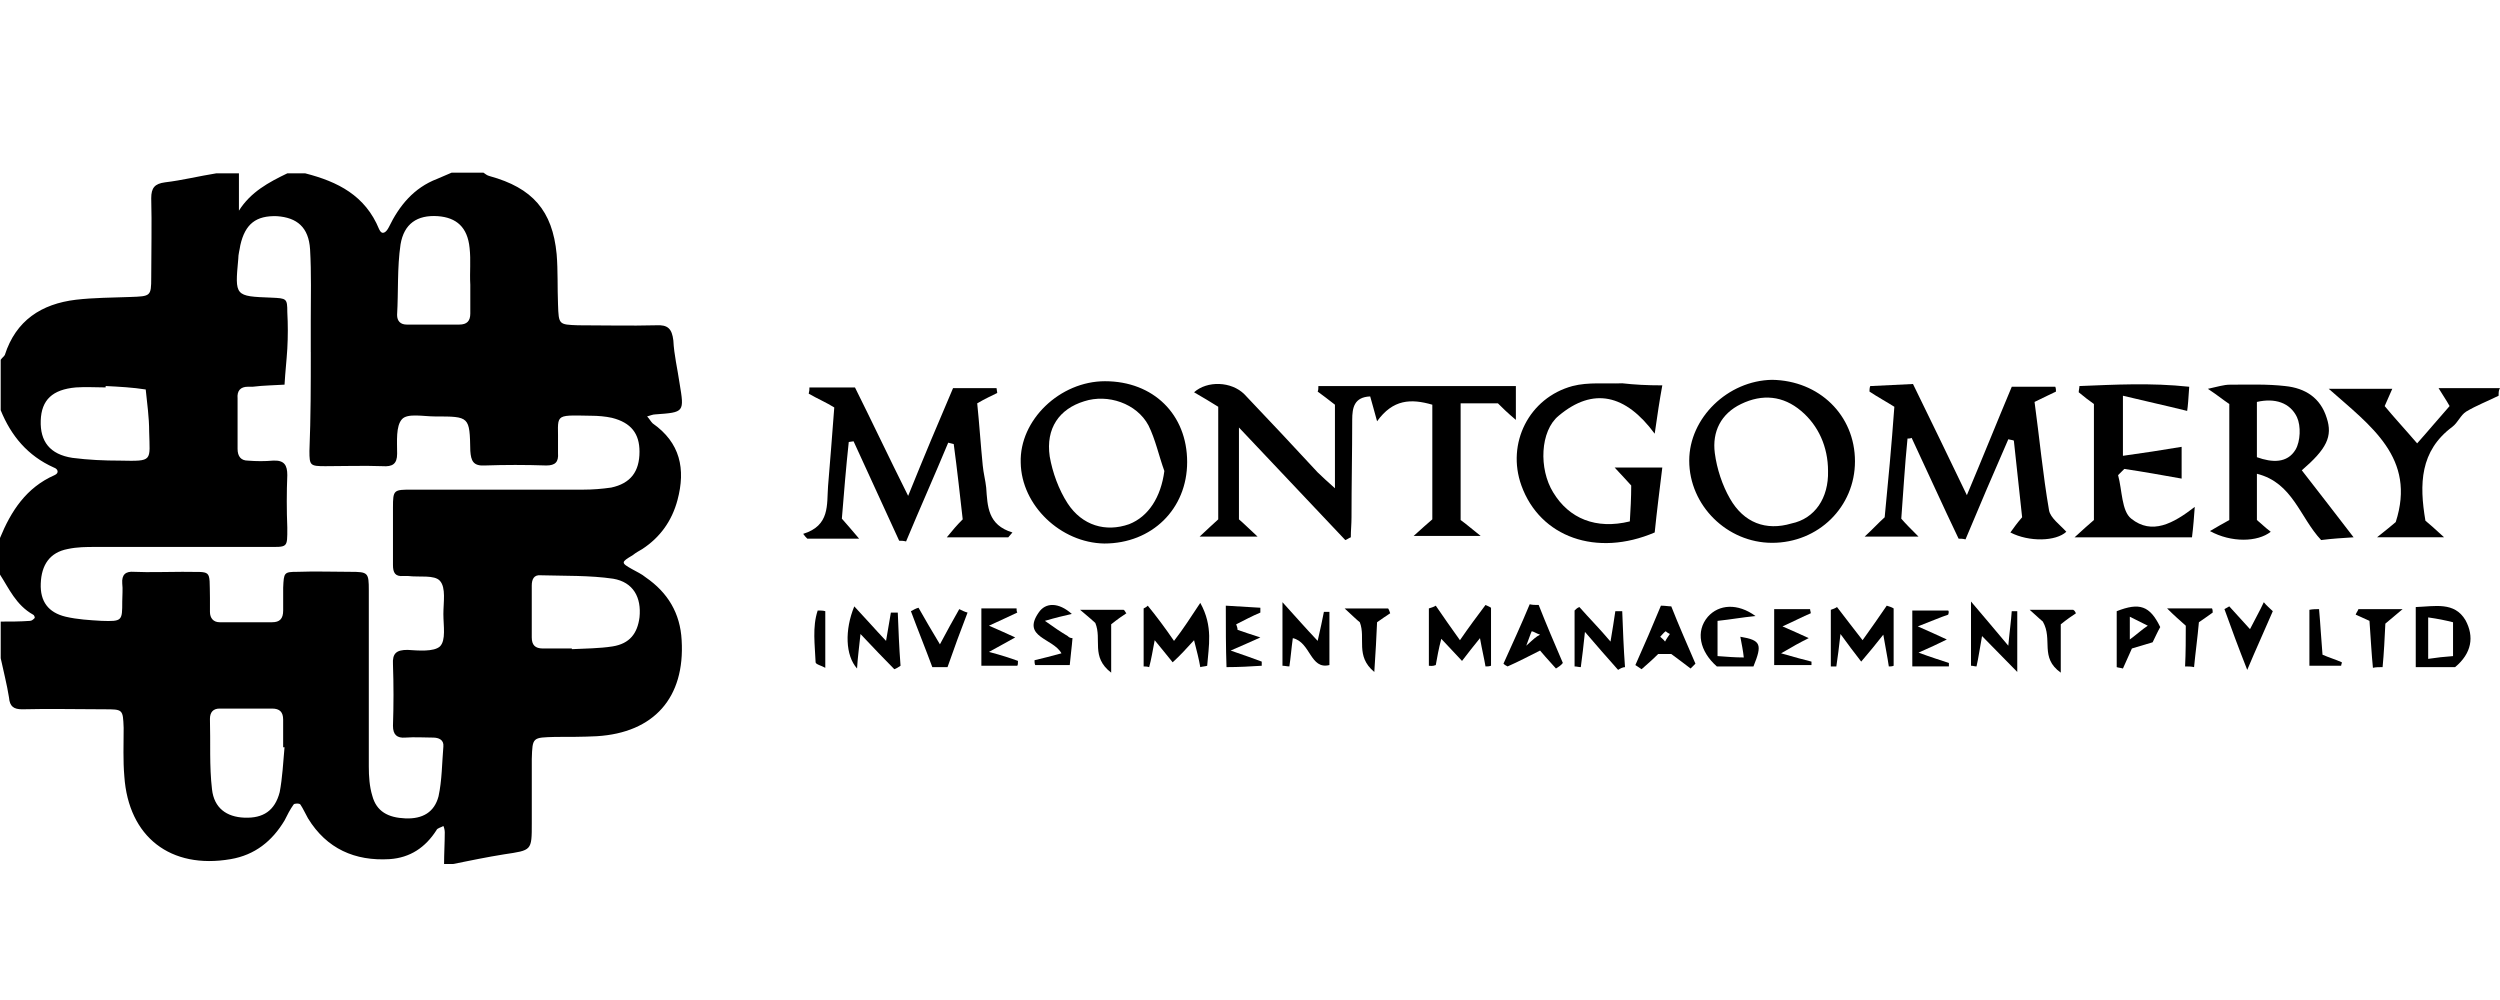
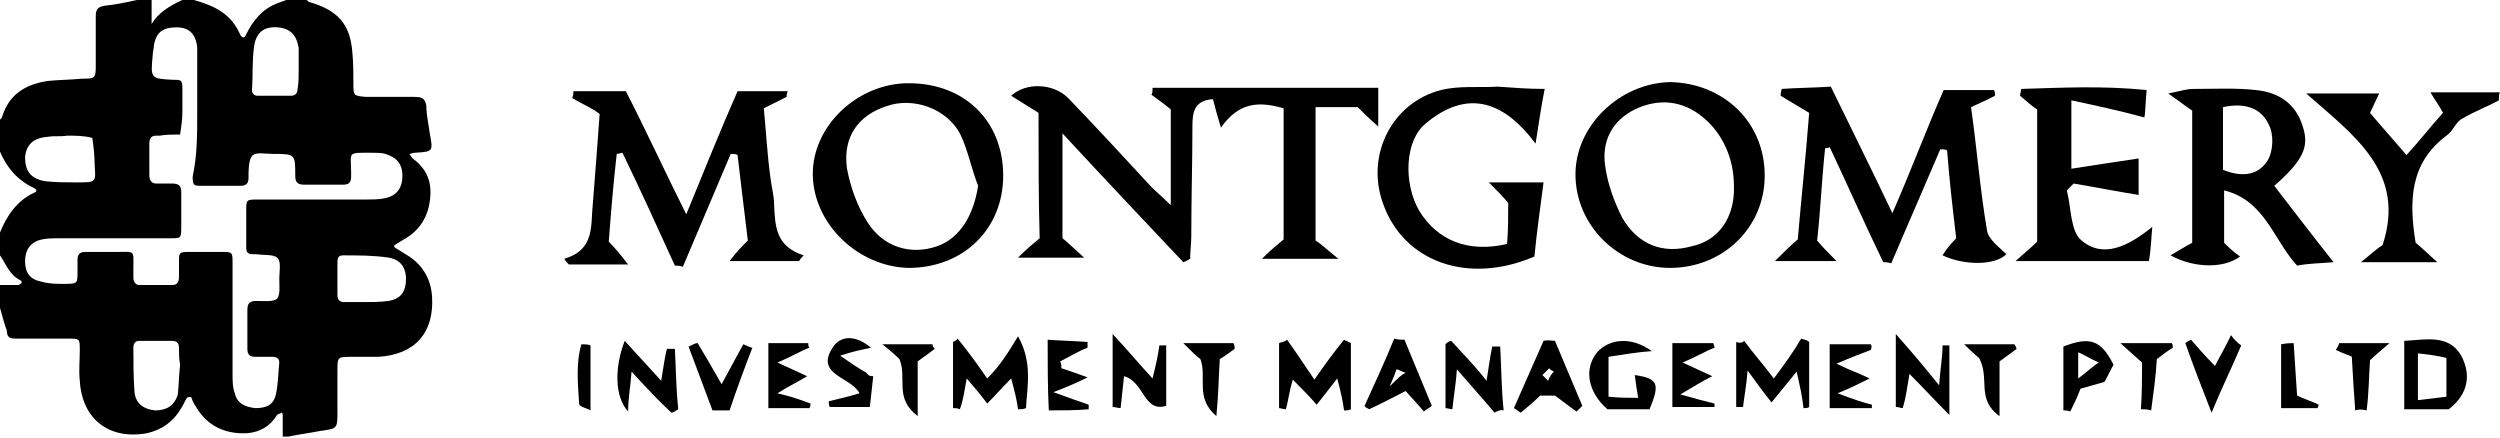
- <svg xmlns="http://www.w3.org/2000/svg" viewBox="0 0 250 100" enable-background="new 0 0 250 100">
-   <g>
-     <path d="M249.862 39.572c-1.105.552-2.21.967-3.246 1.588-.552.345-.83 1.105-1.38 1.52-3.247 2.416-3.316 5.73-2.694 9.39.414.346.898.76 1.865 1.658h-6.7c.968-.76 1.45-1.174 1.866-1.52 2.072-6.422-2.486-9.598-6.7-13.328h6.355c-.276.622-.483 1.105-.76 1.727.967 1.174 2.003 2.28 3.246 3.73 1.174-1.313 2.14-2.487 3.246-3.73-.345-.622-.69-1.105-1.105-1.796H250c-.138.21-.138.417-.138.762z" />
-     <path d="M121.823 40.677c-.76-.483-1.588-.967-2.417-1.45 1.312-1.174 3.73-1.105 5.04.207 2.487 2.624 4.904 5.18 7.32 7.804.484.483.968.898 1.728 1.588V40.47c-.69-.552-1.174-.898-1.727-1.312.07-.138.07-.345.07-.552h19.75v3.384c-.898-.76-1.312-1.174-1.796-1.657h-3.728v11.67c.483.346.967.76 2.003 1.59h-6.7c.83-.76 1.313-1.175 1.866-1.658V40.47c-2.14-.62-3.935-.55-5.524 1.658-.276-1.036-.483-1.727-.69-2.486-1.59.07-1.797 1.105-1.797 2.348 0 3.246-.07 6.423-.07 9.738 0 .69-.07 1.312-.07 2.003-.206.07-.344.208-.55.277-3.454-3.66-6.907-7.32-10.636-11.257v9.185c.414.345.898.83 1.865 1.727h-5.802c.83-.76 1.312-1.243 1.865-1.727V40.677z" />
-     <path d="M80.94 38.744h4.557c1.657 3.315 3.315 6.837 5.318 10.843 1.588-3.936 3.04-7.39 4.49-10.773h4.35c0 .138.07.345.07.483-.553.276-1.175.552-2.004 1.036.208 2.003.346 4.144.553 6.215.07.76.276 1.52.345 2.21.138 1.865.138 3.73 2.624 4.49-.138.137-.276.344-.414.482h-6.146c.622-.76.967-1.174 1.588-1.796-.276-2.417-.552-4.972-.898-7.528-.207-.07-.345-.07-.552-.138-1.38 3.315-2.83 6.56-4.213 9.876-.276-.07-.483-.07-.69-.07l-4.56-9.944c-.137 0-.344.07-.482.07-.276 2.554-.483 5.11-.69 7.665.55.622.966 1.105 1.726 2.003h-5.18c-.137-.138-.275-.276-.413-.483 2.693-.83 2.348-2.9 2.486-4.765.207-2.486.414-5.11.622-7.873-.76-.483-1.727-.898-2.555-1.38.07-.278.07-.416.07-.623z" />
-     <path d="M190.124 51.865c.483.552.898.967 1.727 1.796h-5.386c.83-.76 1.312-1.31 2.003-1.933.345-3.522.69-7.182.967-11.05-.76-.483-1.657-.967-2.486-1.52 0-.137 0-.344.07-.55 1.38-.07 2.83-.14 4.28-.208 1.797 3.66 3.454 7.112 5.388 11.118 1.657-3.936 3.04-7.39 4.49-10.843h4.35c.07.138.07.345.07.483-.553.276-1.175.552-2.142 1.036.483 3.522.83 7.25 1.45 10.843.138.76 1.105 1.45 1.727 2.14-1.035.968-3.728 1.037-5.593.07.345-.483.69-.967 1.174-1.52-.275-2.485-.55-5.11-.828-7.665-.138-.07-.345-.07-.552-.138-1.45 3.315-2.9 6.7-4.282 10.014-.276-.07-.483-.07-.69-.07-1.59-3.314-3.11-6.698-4.697-10.082-.137.07-.275.07-.413.07-.277 2.76-.416 5.316-.623 8.01z" />
-     <path d="M230.18 47.03c1.727 2.21 3.315 4.283 5.18 6.7-1.105.07-2.21.138-3.246.276-2.14-2.28-2.83-5.732-6.423-6.63v4.627c.346.276.83.76 1.382 1.174-1.312 1.036-3.936 1.105-6.077-.07.69-.413 1.312-.76 1.934-1.104V40.4c-.623-.413-1.106-.828-2.142-1.518.967-.207 1.588-.414 2.21-.414 1.865 0 3.73-.07 5.525.138 2.003.207 3.522 1.174 4.144 3.177.62 1.864 0 3.107-2.487 5.248zm-4.49-1.31c1.52.55 3.04.62 3.868-.76.483-.83.552-2.35.138-3.247-.69-1.45-2.21-1.934-4.006-1.52v5.526z" />
-     <path d="M118.715 46.202c0 4.696-3.522 8.15-8.287 8.15-4.35-.07-8.287-3.8-8.356-8.08-.138-4.283 3.936-8.15 8.425-8.15 4.835 0 8.218 3.315 8.218 8.08zm-2.28.898c-.55-1.52-.897-3.177-1.587-4.558-1.174-2.21-4.075-3.177-6.423-2.417-2.486.76-3.867 2.693-3.453 5.525.276 1.588.898 3.315 1.796 4.696 1.45 2.21 3.798 2.9 6.146 2.072 1.934-.76 3.177-2.694 3.522-5.318z" />
-     <path d="M185.497 46.133c0 4.558-3.66 8.15-8.287 8.15-4.49 0-8.287-3.73-8.287-8.22 0-4.28 3.867-8.01 8.287-8.08 4.696.07 8.287 3.523 8.287 8.15zm-2.693.967c0-2.417-.967-4.558-2.693-6.008-1.795-1.52-3.866-1.727-6.007-.69-2.003.966-2.9 2.76-2.624 4.902.206 1.588.76 3.246 1.518 4.558 1.38 2.417 3.59 3.246 6.146 2.486 2.348-.483 3.73-2.555 3.66-5.248z" />
-     <path d="M166.23 38.536c-.277 1.52-.484 2.9-.76 4.834-2.902-3.936-6.147-4.696-9.6-1.796-1.865 1.52-2.003 5.318-.552 7.666 1.588 2.624 4.282 3.73 7.666 2.9.07-1.173.138-2.347.138-3.59-.483-.552-.898-.967-1.657-1.796h4.765c-.276 2.28-.552 4.42-.76 6.492-5.8 2.486-11.464.483-13.33-4.696-1.518-4.213.76-8.77 5.11-9.945 1.59-.414 3.316-.207 4.973-.276 1.244.137 2.418.206 4.006.206z" />
-     <path d="M219.475 50.69c-.07.968-.138 1.935-.276 3.04h-11.74c.897-.83 1.38-1.243 1.933-1.727V40.4c-.483-.344-1.036-.76-1.52-1.173 0-.207.07-.414.07-.622 3.522-.138 7.113-.345 10.98.07-.068 1.104-.137 2.002-.206 2.416-2.21-.55-4.144-.966-6.423-1.518v6.008c2.003-.276 3.798-.552 5.87-.898v3.177c-1.934-.346-3.867-.692-5.732-.968l-.622.622c.414 1.52.345 3.59 1.312 4.35 2.07 1.66 4.212.485 6.353-1.173z" />
-     <path d="M142.887 66.575v-5.732c.207-.07.483-.138.69-.276.76 1.105 1.52 2.21 2.418 3.453.898-1.312 1.727-2.417 2.555-3.522.138.07.345.138.552.276v5.8c-.207.07-.345.07-.552.07-.138-.83-.345-1.657-.552-2.83-.622.76-1.105 1.38-1.796 2.278-.69-.76-1.312-1.38-2.072-2.21-.276 1.036-.414 1.865-.552 2.624-.346.138-.553.07-.69.07z" />
-     <path d="M120.028 60.29c1.312 2.35.83 4.352.69 6.286-.206.07-.482.07-.69.138-.138-.83-.345-1.588-.622-2.693-.76.83-1.38 1.52-2.14 2.21-.623-.76-1.106-1.38-1.797-2.21-.208 1.106-.346 1.935-.553 2.694-.207-.07-.414-.07-.552-.07v-5.8c.138-.07.276-.138.414-.276.897 1.105 1.726 2.21 2.623 3.522.967-1.244 1.658-2.35 2.625-3.8z" />
-     <path d="M245.51 66.713h-3.935v-6.008c1.934-.07 3.867-.552 4.972 1.312.898 1.658.622 3.315-1.036 4.696zm-2.692-4.972v4.145c.898-.138 1.588-.207 2.486-.276v-3.385c-.83-.208-1.52-.346-2.486-.484z" />
-     <path d="M183.702 60.705c.83 1.105 1.657 2.14 2.555 3.315.898-1.243 1.657-2.348 2.417-3.453.207.07.483.138.69.276v5.732c-.137.07-.344.07-.482.07-.138-.968-.345-1.935-.552-3.178-.76.967-1.38 1.727-2.21 2.693-.76-.967-1.312-1.727-2.072-2.762-.138 1.312-.276 2.28-.414 3.246h-.552V60.98c.205-.068.412-.137.62-.275z" />
-     <path d="M86.05 63.398c-.138 1.38-.276 2.28-.345 3.453-1.174-1.31-1.243-3.866-.276-6.214 1.104 1.174 2.002 2.21 3.176 3.453.207-1.175.345-2.004.483-2.832h.69c.07 1.796.138 3.522.276 5.318-.207.138-.414.276-.622.345-1.036-1.036-2.072-2.14-3.384-3.522z" />
-     <path d="M129.282 63.813c-.138.967-.207 1.934-.345 2.83-.207 0-.483-.068-.69-.068V60.22c1.38 1.52 2.278 2.556 3.52 3.868.277-1.243.484-2.14.623-2.9h.552v5.317c-1.934.484-1.865-2.278-3.66-2.692z" />
-     <path d="M174.033 63.675c2.072.345 2.21.76 1.312 2.97h-3.66c-1.727-1.52-2.14-3.522-.898-4.972 1.105-1.243 2.97-1.38 4.765-.07-1.38.14-2.486.346-3.798.484v3.522c.967.068 1.727.137 2.624.137-.07-.69-.207-1.313-.345-2.072z" />
-     <path d="M167.127 60.636c.76 1.934 1.588 3.798 2.417 5.732l-.483.483c-.55-.413-1.173-.897-1.933-1.45h-1.312c-.552.553-1.105 1.037-1.657 1.52l-.622-.414c.898-2.003 1.727-3.936 2.555-5.94.416 0 .76.07 1.037.07zm-1.105 3.04c.138.137.345.275.483.482.138-.276.345-.552.483-.76-.138-.07-.276-.138-.414-.276-.207.138-.345.345-.552.553z" />
-     <path d="M155.594 66.85c-.414-.482-.83-.897-1.588-1.795-.967.483-2.14 1.105-3.246 1.588-.138-.07-.276-.138-.414-.276.898-2.003 1.796-3.936 2.624-5.94.276.07.552.07.898.07.76 1.934 1.588 3.867 2.417 5.8-.208.278-.484.416-.69.554zm-1.588-3.383c-.414-.138-.552-.276-.83-.345-.137.276-.206.552-.55 1.45.758-.69.965-.897 1.38-1.105z" />
-     <path d="M161.81 66.99c-1.037-1.175-2.142-2.418-3.316-3.8-.138 1.382-.276 2.487-.414 3.523-.207 0-.414-.07-.622-.07V61.05c.138-.138.276-.276.483-.345.968 1.105 2.004 2.14 3.11 3.453.206-1.174.344-2.14.482-3.04h.69c.07 1.866.14 3.73.277 5.595-.207 0-.483.138-.69.276z" />
-     <path d="M178.108 65.332c1.45.414 2.21.622 3.04.83v.344h-3.73v-5.594h3.59c0 .138.07.276.07.414-.83.345-1.588.76-2.83 1.312 1.104.483 1.726.76 2.623 1.174-.967.484-1.588.83-2.762 1.52z" />
-     <path d="M213.19 64.85c-.344.76-.62 1.38-.897 2.002-.207-.07-.414-.07-.622-.138V61.12c2.28-.898 3.316-.552 4.352 1.588-.276.483-.483.967-.76 1.52l-2.07.62zm-.207-.9c.83-.62 1.174-.966 1.796-1.38l-1.797-.898v2.28z" />
-     <path d="M101.727 66.575h-3.59v-5.732h3.52c0 .138 0 .276.07.414-.76.345-1.588.76-2.83 1.312 1.104.482 1.726.76 2.623 1.173-.83.483-1.52.83-2.624 1.45 1.312.345 2.14.622 2.9.898 0 .21 0 .416-.07.485z" />
-     <path d="M200.83 64.572c.137-1.52.275-2.417.344-3.453h.552v6.076c-1.312-1.312-2.348-2.417-3.522-3.59-.207 1.104-.345 2.14-.552 3.038-.207 0-.345-.07-.552-.07v-6.422c1.45 1.727 2.417 2.832 3.73 4.42z" />
-     <path d="M194.82 61.465c-.83.276-1.588.622-3.04 1.174 1.244.55 1.866.828 2.902 1.31-.967.484-1.588.76-2.83 1.313 1.31.483 2.21.76 3.038 1.036v.344h-3.66V61.05h3.59c.07.07.07.207 0 .415z" />
-     <path d="M122.583 60.567c1.312.07 2.348.138 3.453.207v.483c-.83.345-1.588.76-2.417 1.174.068.208.137.346.137.553.622.207 1.174.414 2.28.76-1.037.483-1.728.76-2.97 1.312 1.38.483 2.21.76 3.107 1.105v.414c-1.105.07-2.28.138-3.522.138-.07-2.002-.07-3.935-.07-6.145z" />
-     <path d="M93.992 64.434c.69-1.312 1.312-2.417 1.934-3.522.276.138.552.276.83.345-.692 1.796-1.382 3.66-2.004 5.456h-1.52c-.69-1.865-1.45-3.73-2.14-5.594.276-.14.483-.277.76-.346.62 1.105 1.31 2.28 2.14 3.66z" />
-     <path d="M107.25 63.813c-.068.898-.206 1.865-.275 2.693h-3.453c-.07-.138-.07-.345-.07-.483.83-.207 1.728-.414 2.694-.69-.83-1.52-4.006-1.59-2.28-4.076.692-1.036 2.004-1.036 3.316.138-.898.207-1.52.345-2.693.69.966.692 1.587 1.106 2.278 1.52.138.14.276.208.483.208z" />
-     <path d="M227.28 61.12c-.83 1.933-1.658 3.728-2.556 5.87-.898-2.28-1.588-4.145-2.28-6.078.14-.07.346-.207.484-.276.622.69 1.243 1.38 2.072 2.28.483-.968.967-1.797 1.38-2.694.277.345.623.62.9.897z" />
-     <path d="M237.293 66.782c-.138-1.38-.207-2.762-.345-4.696-.138-.07-.76-.345-1.38-.622.068-.207.206-.345.275-.552h4.42c-.898.76-1.312 1.105-1.727 1.45-.07 1.45-.138 2.9-.276 4.35-.346 0-.69 0-.967.07z" />
-     <path d="M139.02 61.326c-.415.276-.83.552-1.313.898-.07 1.52-.138 2.97-.276 4.972-1.933-1.588-.828-3.384-1.45-4.972-.275-.207-.69-.622-1.518-1.38h4.35c.138.206.138.344.207.482z" />
-     <path d="M112.638 61.326c-.414.276-.83.552-1.52 1.105v4.835c-2.07-1.588-.897-3.315-1.587-4.972-.137-.138-.62-.552-1.518-1.312h4.35c.138.07.138.208.276.346z" />
-     <path d="M218.577 62.57c-.69-.622-1.105-.967-1.865-1.727h4.49c.068.138.068.276.068.414-.483.345-.967.69-1.38.967-.14 1.588-.346 3.04-.484 4.49-.276-.07-.552-.07-.898-.07.07-1.38.07-2.83.07-4.074z" />
-     <path d="M207.597 61.326c-.414.276-.83.552-1.52 1.105v4.835c-2.14-1.52-.76-3.315-1.795-5.11 0 0-.414-.345-1.312-1.174h4.35c.14.07.208.208.277.346z" />
-     <path d="M231.906 60.912c.138 1.52.207 2.97.345 4.558.623.276 1.313.483 1.935.76 0 .138-.07.207-.07.345h-3.176V60.98c.345-.068.69-.068.966-.068z" />
-     <path d="M82.528 66.782c-.345-.207-.967-.345-.967-.552-.068-1.727-.344-3.522.208-5.18.276 0 .552 0 .76.07v5.662z" />
-     <path d="M28.73 17.335h1.795c3.246.83 6.008 2.21 7.39 5.594.276.62.69.344.967-.208 1.036-2.14 2.486-3.936 4.834-4.834l1.45-.622h3.177c.207.138.345.276.622.345 4.282 1.175 6.285 3.454 6.7 7.805.137 1.657.068 3.315.137 5.04.07 2.004.07 2.004 2.003 2.073 2.624 0 5.18.07 7.804 0 1.173-.07 1.587.345 1.726 1.52.07 1.45.414 2.83.622 4.28.483 2.902.483 2.902-2.417 3.11-.275 0-.55.137-.828.206.207.207.345.483.552.69 2.762 1.935 3.315 4.56 2.486 7.667-.552 2.073-1.727 3.73-3.522 4.904-.345.207-.622.345-.967.622-1.173.69-1.173.76-.068 1.38.483.277.967.484 1.38.83 2.21 1.52 3.454 3.59 3.592 6.285.345 5.733-2.762 9.255-8.494 9.6-1.38.07-2.762.07-4.144.07-2.28.068-2.28 0-2.348 2.21v6.422c0 2.762 0 2.693-2.762 3.108-1.727.276-3.384.622-5.11.967h-.9c0-1.036.07-2.14.07-3.177 0-.207-.07-.483-.138-.622-.207.138-.622.207-.69.414-1.106 1.727-2.625 2.762-4.697 2.9-3.452.208-6.284-1.035-8.148-4.074-.276-.483-.483-.967-.76-1.38-.07-.14-.622-.14-.69 0-.346.482-.623 1.035-.9 1.587-1.242 2.072-2.97 3.453-5.386 3.867-6.008 1.036-10.22-2.21-10.635-8.287-.137-1.588-.068-3.177-.068-4.834-.07-1.864-.07-1.864-1.934-1.864-2.762 0-5.456-.07-8.218 0-.83 0-1.243-.276-1.312-1.174-.207-1.312-.552-2.624-.83-3.936v-3.66c.968 0 1.935 0 2.902-.07.207 0 .345-.137.483-.275.07-.068-.07-.344-.138-.344C1.588 60.498.898 58.84 0 57.46V53.8c1.105-2.694 2.624-5.042 5.456-6.286.483-.207.345-.622-.07-.76-2.623-1.174-4.28-3.177-5.317-5.732v-5.04c.137-.208.344-.346.413-.484 1.105-3.453 3.66-5.11 7.113-5.525 1.796-.207 3.59-.207 5.456-.276 2.003-.07 2.072-.07 2.072-1.934 0-2.624.07-5.318 0-7.942 0-1.035.345-1.45 1.38-1.587 1.728-.207 3.385-.622 5.11-.898h2.28v3.73c1.175-1.866 2.97-2.832 4.835-3.73zm2.347 17.887v-3.177c0-2.348.07-4.696-.07-7.113-.137-2.21-1.31-3.177-3.314-3.315-2.072-.07-3.177.76-3.66 2.9-.07.484-.207.9-.207 1.382-.345 3.728-.345 3.728 3.315 3.866 1.52.07 1.59.07 1.59 1.45.068 1.243.068 2.417 0 3.66-.07 1.174-.208 2.348-.277 3.59-1.036.07-2.072.07-3.177.208h-.483c-.76 0-1.105.414-1.036 1.174v5.04c0 .76.345 1.175 1.036 1.175.83.07 1.727.07 2.486 0 1.173-.07 1.45.483 1.45 1.45-.07 1.727-.07 3.522 0 5.25 0 2.07.068 1.933-2.073 1.933H9.53c-.898 0-1.796 0-2.762.207-1.796.345-2.624 1.588-2.693 3.453-.07 1.796.76 2.9 2.486 3.315 1.175.277 2.418.346 3.592.415 2.072.07 2.072 0 2.072-1.934 0-.62.07-1.242 0-1.795-.07-.898.345-1.243 1.174-1.174 1.588.07 3.177 0 4.834 0 3.04.07 2.693-.413 2.762 2.625v1.38c0 .623.345 1.037.967 1.037h5.25c.76 0 1.105-.345 1.105-1.174v-2.28c.07-1.518.07-1.587 1.45-1.587 1.727-.068 3.522 0 5.25 0 1.795 0 1.864.07 1.864 1.866v17.61c0 .967.068 2.003.344 2.9.414 1.59 1.588 2.21 3.315 2.28 1.726.07 2.9-.622 3.314-2.21.345-1.588.345-3.315.483-4.972.07-.69-.483-.898-1.036-.898-.897 0-1.795-.07-2.76 0-.83.07-1.244-.276-1.244-1.174.07-2.072.07-4.144 0-6.146-.07-1.105.345-1.45 1.45-1.45 1.105.07 2.624.207 3.246-.345.622-.62.345-2.07.345-3.245s.276-2.624-.345-3.315c-.552-.622-2.072-.345-3.177-.483h-.483c-.83.07-1.036-.345-1.036-1.105V50.76c0-1.796.07-1.796 1.934-1.796h17.127c.898 0 1.796-.07 2.762-.207 1.933-.414 2.83-1.588 2.83-3.59 0-1.797-.83-2.902-2.762-3.385-.622-.138-1.38-.207-2.072-.207-3.936-.07-3.246-.207-3.315 3.04v.69c.07.898-.275 1.243-1.173 1.243-2.072-.07-4.144-.07-6.146 0-1.173.07-1.38-.483-1.45-1.45-.068-3.453-.068-3.453-3.52-3.453-1.175 0-2.763-.345-3.316.276-.622.692-.483 2.21-.483 3.454 0 1.036-.482 1.312-1.45 1.243-1.933-.07-3.797 0-5.73 0-1.52 0-1.59-.07-1.59-1.52.137-3.453.137-6.63.137-9.875zm-2.624 39.502h-.138v-2.762c0-.76-.345-1.105-1.105-1.105h-5.25c-.62 0-.966.345-.966 1.036.07 2.348-.07 4.696.207 7.044.208 1.865 1.45 2.762 3.247 2.83 1.865.07 3.04-.69 3.522-2.554.276-1.45.345-2.97.483-4.49zm28.73-9.875v.068c1.38-.07 2.76-.07 4.074-.276 1.727-.276 2.486-1.312 2.693-2.9.207-2.004-.622-3.523-2.624-3.868-2.348-.345-4.834-.276-7.25-.345-.692-.07-.9.413-.9 1.035v5.18c0 .76.346 1.105 1.106 1.105h2.9zM10.565 38.604v.138c-1.036 0-1.934-.07-2.97 0-2.348.207-3.453 1.243-3.522 3.315-.07 2.072.898 3.384 3.177 3.73 1.59.206 3.178.275 4.766.275 3.315.07 2.97.07 2.9-2.9 0-1.45-.206-2.832-.344-4.214-1.312-.206-2.624-.275-4.006-.345zm36.464-10.15c-.07-1.244.07-2.418-.07-3.66-.206-2.073-1.31-3.04-3.176-3.178-2.072-.138-3.384.76-3.73 2.83-.344 2.35-.206 4.697-.344 7.045 0 .622.345.967.967.967h5.25c.76 0 1.104-.346 1.104-1.106v-2.9z" />
-   </g>
+ <svg xmlns="http://www.w3.org/2000/svg" viewBox="0 0 219.3 38.4" enable-background="new 0 0 219.3 38.4">
+   <path d="M219.2 8.8c-1.1.6-2.2 1-3.2 1.6-.6.3-.8 1.1-1.4 1.5-3.2 2.4-3.3 5.7-2.7 9.4.4.3.9.8 1.9 1.7h-6.7c1-.8 1.4-1.2 1.9-1.5 2.1-6.4-2.5-9.6-6.7-13.3h6.4c-.3.6-.5 1.1-.8 1.7 1 1.2 2 2.3 3.2 3.7 1.2-1.3 2.1-2.5 3.2-3.7-.3-.6-.7-1.1-1.1-1.8h6.1c-.1.1-.1.4-.1.7z" />
+   <path d="M91.1 9.9l-2.4-1.5c1.3-1.2 3.7-1.1 5 .2 2.5 2.6 4.9 5.2 7.3 7.8.5.5 1 .9 1.7 1.6V9.6c-.7-.6-1.2-.9-1.7-1.3.1-.1.1-.3.1-.6h19.8v3.4c-.9-.8-1.3-1.2-1.8-1.7h-3.7v11.7c.5.3 1 .8 2 1.6h-6.7c.8-.8 1.3-1.2 1.9-1.7V9.5c-2.1-.6-3.9-.6-5.5 1.7-.3-1-.5-1.7-.7-2.5-1.6.1-1.8 1.1-1.8 2.3 0 3.2-.1 6.4-.1 9.7 0 .7-.1 1.3-.1 2-.2.1-.3.2-.6.3-3.5-3.7-6.9-7.3-10.6-11.3v9.2c.4.3.9.8 1.9 1.7h-5.8c.8-.8 1.3-1.2 1.9-1.7-.1-3.3-.1-7-.1-11z" />
+   <path d="M50.3 8h4.6c1.7 3.3 3.3 6.8 5.3 10.8 1.6-3.9 3-7.4 4.5-10.8h4.4c-.1.2-.1.4-.1.5l-2 1c.2 2 .3 4.1.6 6.2.1.8.3 1.5.3 2.2.1 1.9.1 3.7 2.6 4.5-.1.1-.3.3-.4.5H64c.6-.8 1-1.2 1.6-1.8-.3-2.4-.6-5-.9-7.5-.2-.1-.3-.1-.6-.1l-4.2 9.9c-.3-.1-.5-.1-.7-.1-1.5-3.3-3-6.6-4.6-9.9-.1 0-.3.1-.5.1-.3 2.6-.5 5.1-.7 7.7.6.6 1 1.1 1.7 2h-5.2c-.1-.1-.3-.3-.4-.5 2.7-.8 2.3-2.9 2.5-4.8.2-2.5.4-5.1.6-7.9-.6-.5-1.6-.9-2.4-1.4.1-.3.1-.4.1-.6z" />
+   <path d="M159.4 21.1c.5.6.9 1 1.7 1.8h-5.4c.8-.8 1.3-1.3 2-1.9.3-3.5.7-7.2 1-11.1-.8-.5-1.7-1-2.5-1.5 0-.1 0-.3.1-.6 1.4-.1 2.8-.1 4.3-.2 1.8 3.7 3.5 7.1 5.4 11.1 1.7-3.9 3-7.4 4.5-10.8h4.4c.1.1.1.3.1.5-.6.3-1.2.6-2.1 1 .5 3.5.8 7.3 1.4 10.8.1.8 1.1 1.5 1.7 2.1-1 1-3.7 1-5.6.1.3-.5.7-1 1.2-1.5-.3-2.5-.6-5.1-.8-7.7-.1-.1-.3-.1-.6-.1-1.4 3.3-2.9 6.7-4.3 10-.3-.1-.5-.1-.7-.1-1.6-3.3-3.1-6.7-4.7-10.1-.1.1-.3.1-.4.1-.3 2.8-.4 5.4-.7 8.1z" />
+   <path d="M199.5 16.3c1.7 2.2 3.3 4.3 5.2 6.7-1.1.1-2.2.1-3.2.3-2.1-2.3-2.8-5.7-6.4-6.6v4.6c.3.3.8.8 1.4 1.2-1.3 1-3.9 1.1-6.1-.1.7-.4 1.3-.8 1.9-1.1V9.7c-.6-.4-1.1-.8-2.1-1.5 1-.2 1.6-.4 2.2-.4 1.9 0 3.7-.1 5.5.1 2 .2 3.5 1.2 4.1 3.2.6 1.8 0 3-2.5 5.2zm-4.5-1.4c1.5.6 3 .6 3.9-.8.5-.8.6-2.3.1-3.2-.7-1.5-2.2-1.9-4-1.5v5.5z" />
+   <path d="M88 15.4c0 4.7-3.5 8.1-8.3 8.1-4.4-.1-8.3-3.8-8.4-8.1-.1-4.3 3.9-8.1 8.4-8.1 5 0 8.3 3.4 8.3 8.1zm-2.2.9c-.6-1.5-.9-3.2-1.6-4.6-1.2-2.2-4.1-3.2-6.4-2.4-2.5.8-3.9 2.7-3.5 5.5.3 1.6.9 3.3 1.8 4.7 1.4 2.2 3.8 2.9 6.1 2.1 2-.7 3.2-2.7 3.6-5.3z" />
+   <path d="M154.8 15.4c0 4.6-3.7 8.1-8.3 8.1-4.5 0-8.3-3.7-8.3-8.2 0-4.3 3.9-8 8.3-8.1 4.7.1 8.3 3.5 8.3 8.2zm-2.7.9c0-2.4-1-4.6-2.7-6-1.8-1.5-3.9-1.7-6-.7-2 1-2.9 2.8-2.6 4.9.2 1.6.8 3.2 1.5 4.6 1.4 2.4 3.6 3.2 6.1 2.5 2.4-.5 3.8-2.6 3.7-5.3z" />
+   <path d="M135.5 7.8c-.3 1.5-.5 2.9-.8 4.8-2.9-3.9-6.1-4.7-9.6-1.8-1.9 1.5-2 5.3-.6 7.7 1.6 2.6 4.3 3.7 7.7 2.9.1-1.2.1-2.3.1-3.6-.5-.6-.9-1-1.7-1.8h4.8c-.3 2.3-.6 4.4-.8 6.5-5.8 2.5-11.5.5-13.3-4.7-1.5-4.2.8-8.8 5.1-9.9 1.6-.4 3.3-.2 5-.3 1.4.1 2.6.2 4.1.2z" />
+   <path d="M188.8 19.9c-.1 1-.1 1.9-.3 3h-11.7c.9-.8 1.4-1.2 1.9-1.7V9.6c-.5-.3-1-.8-1.5-1.2 0-.2.1-.4.1-.6 3.5-.1 7.1-.3 11 .1-.1 1.1-.1 2-.2 2.4-2.2-.6-4.1-1-6.4-1.5v6c2-.3 3.8-.6 5.9-.9v3.2c-1.9-.3-3.9-.7-5.7-1l-.6.6c.4 1.5.3 3.6 1.3 4.4 1.9 1.6 4.1.5 6.2-1.2z" />
+   <path d="M112.2 35.8v-5.7c.2-.1.5-.1.7-.3.8 1.1 1.5 2.2 2.4 3.5.9-1.3 1.7-2.4 2.6-3.5.1.1.3.1.6.3v5.8c-.2.1-.3.1-.6.1-.1-.8-.3-1.7-.6-2.8-.6.8-1.1 1.4-1.8 2.3-.7-.8-1.3-1.4-2.1-2.2-.3 1-.4 1.9-.6 2.6-.2 0-.5-.1-.6-.1z" />
+   <path d="M89.3 29.5c1.3 2.3.8 4.4.7 6.3-.2.1-.5.1-.7.1-.1-.8-.3-1.6-.6-2.7-.8.8-1.4 1.5-2.1 2.2-.6-.8-1.1-1.4-1.8-2.2-.2 1.1-.3 1.9-.6 2.7-.2-.1-.4-.1-.6-.1V30c.1-.1.3-.1.4-.3.9 1.1 1.7 2.2 2.6 3.5 1.1-1.1 1.8-2.2 2.7-3.7z" />
+   <path d="M214.8 35.9h-3.9v-6c1.9-.1 3.9-.6 5 1.3.9 1.7.6 3.4-1.1 4.7zm-2.7-4.9v4.1c.9-.1 1.6-.2 2.5-.3v-3.4c-.8-.2-1.5-.3-2.5-.4z" />
+   <path d="M153 29.9c.8 1.1 1.7 2.1 2.6 3.3.9-1.2 1.7-2.3 2.4-3.5.2.1.5.1.7.3v5.7c-.1.1-.3.1-.5.1-.1-1-.3-1.9-.6-3.2-.8 1-1.4 1.7-2.2 2.7-.8-1-1.3-1.7-2.1-2.8-.1 1.3-.3 2.3-.4 3.2h-.6V30c.3.1.5.1.7-.1z" />
+   <path d="M55.4 32.6c-.1 1.4-.3 2.3-.3 3.5-1.2-1.3-1.2-3.9-.3-6.2 1.1 1.2 2 2.2 3.2 3.5.2-1.2.3-2 .5-2.8h.7c.1 1.8.1 3.5.3 5.3-.2.1-.4.3-.6.3-1.2-1.1-2.2-2.2-3.5-3.6z" />
+   <path d="M98.6 33c-.1 1-.2 1.9-.3 2.8-.2 0-.5-.1-.7-.1v-6.4c1.4 1.5 2.3 2.6 3.5 3.9.3-1.2.5-2.1.6-2.9h.6v5.3c-2 .6-1.9-2.1-3.7-2.6z" />
+   <path d="M143.4 32.9c2.1.3 2.2.8 1.3 3H141c-1.7-1.5-2.1-3.5-.9-5 1.1-1.2 3-1.4 4.8-.1-1.4.1-2.5.3-3.8.5v3.5c1 .1 1.7.1 2.6.1-.1-.6-.2-1.2-.3-2z" />
+   <path d="M136.4 29.9l2.4 5.7-.5.5c-.6-.4-1.2-.9-1.9-1.4h-1.3c-.6.6-1.1 1-1.7 1.5-.2-.1-.4-.3-.6-.4.9-2 1.7-3.9 2.6-5.9.4-.1.8 0 1 0zm-1.1 3l.5.5c.1-.3.3-.6.5-.8-.1-.1-.3-.1-.4-.3l-.6.6z" />
+   <path d="M124.9 36.1c-.4-.5-.8-.9-1.6-1.8-1 .5-2.1 1.1-3.2 1.6-.1-.1-.3-.1-.4-.3.9-2 1.8-3.9 2.6-5.9.3.1.6.1.9.1.8 1.9 1.6 3.9 2.4 5.8-.2.2-.5.3-.7.5zm-1.6-3.4c-.4-.1-.6-.3-.8-.3-.1.3-.2.6-.6 1.5.8-.8 1-1 1.4-1.2z" />
+   <path d="M131.1 36.2c-1-1.2-2.1-2.4-3.3-3.8-.1 1.4-.3 2.5-.4 3.5-.2 0-.4-.1-.6-.1v-5.6c.1-.1.3-.3.5-.3 1 1.1 2 2.1 3.1 3.5.2-1.2.3-2.1.5-3h.7c.1 1.9.1 3.7.3 5.6-.3-.1-.6.1-.8.2z" />
+   <path d="M147.4 34.6c1.4.4 2.2.6 3 .8v.3h-3.7v-5.6h3.6c0 .1.1.3.1.4-.8.3-1.6.8-2.8 1.3 1.1.5 1.7.8 2.6 1.2-1 .5-1.6.9-2.8 1.6z" />
+   <path d="M182.5 34.1c-.3.8-.6 1.4-.9 2-.2-.1-.4-.1-.6-.1v-5.6c2.3-.9 3.3-.6 4.4 1.6-.3.5-.5 1-.8 1.5l-2.1.6zm-.2-.9c.8-.6 1.2-1 1.8-1.4-.7-.3-1.1-.6-1.8-.9v2.3z" />
+   <path d="M71 35.8h-3.6v-5.7h3.5c0 .1 0 .3.1.4-.8.3-1.6.8-2.8 1.3 1.1.5 1.7.8 2.6 1.2-.8.5-1.5.8-2.6 1.5 1.3.3 2.1.6 2.9.9 0 .1 0 .3-.1.4z" />
+   <path d="M170.1 33.8c.1-1.5.3-2.4.3-3.5h.6v6.1c-1.3-1.3-2.3-2.4-3.5-3.6-.2 1.1-.3 2.1-.6 3-.2 0-.3-.1-.6-.1v-6.4c1.6 1.8 2.5 2.9 3.8 4.5z" />
+   <path d="M164.1 30.7c-.8.3-1.6.6-3 1.2 1.2.6 1.9.8 2.9 1.3-1 .5-1.6.8-2.8 1.3 1.3.5 2.2.8 3 1v.3h-3.7v-5.6h3.6c.1.1.1.3 0 .5z" />
+   <path d="M91.9 29.8c1.3.1 2.3.1 3.5.2v.5c-.8.3-1.6.8-2.4 1.2.1.2.1.3.1.6.6.2 1.2.4 2.3.8-1 .5-1.7.8-3 1.3 1.4.5 2.2.8 3.1 1.1v.4c-1.1.1-2.3.1-3.5.1-.1-2.1-.1-4-.1-6.2z" />
+   <path d="M63.3 33.7c.7-1.3 1.3-2.4 1.9-3.5.3.1.6.3.8.3-.7 1.8-1.4 3.7-2 5.5h-1.5c-.7-1.9-1.4-3.7-2.1-5.6.3-.1.5-.3.8-.3.6 1 1.3 2.2 2.1 3.6z" />
+   <path d="M76.6 33c-.1.9-.2 1.9-.3 2.7h-3.5c-.1-.1-.1-.3-.1-.5.8-.2 1.7-.4 2.7-.7-.8-1.5-4-1.6-2.3-4.1.7-1 2-1 3.3.1-.9.2-1.5.3-2.7.7 1 .7 1.6 1.1 2.3 1.5.2.3.4.3.6.3z" />
+   <path d="M196.6 30.3c-.8 1.9-1.7 3.7-2.6 5.9-.9-2.3-1.6-4.1-2.3-6.1.1-.1.3-.2.5-.3.6.7 1.2 1.4 2.1 2.3.5-1 1-1.8 1.4-2.7.3.4.6.7.9.9z" />
+   <path d="M206.6 36c-.1-1.4-.2-2.8-.3-4.7-.1-.1-.8-.3-1.4-.6.1-.2.2-.3.3-.6h4.4c-.9.8-1.3 1.1-1.7 1.5-.1 1.4-.1 2.9-.3 4.4-.4-.1-.7-.1-1 0z" />
+   <path d="M108.3 30.6c-.4.3-.8.6-1.3.9-.1 1.5-.1 3-.3 5-1.9-1.6-.8-3.4-1.4-5-.3-.2-.7-.6-1.5-1.4h4.4c.1.2.1.3.1.5z" />
+   <path d="M82 30.6c-.4.3-.8.6-1.5 1.1v4.8c-2.1-1.6-.9-3.3-1.6-5-.1-.1-.6-.6-1.5-1.3h4.4c0 .1 0 .2.2.4z" />
+   <path d="M187.9 31.8c-.7-.6-1.1-1-1.9-1.7h4.5c.1.1.1.3.1.4-.5.3-1 .7-1.4 1-.1 1.6-.3 3-.5 4.5-.3-.1-.6-.1-.9-.1.1-1.4.1-2.9.1-4.1z" />
+   <path d="M176.9 30.6c-.4.3-.8.6-1.5 1.1v4.8c-2.1-1.5-.8-3.3-1.8-5.1 0 0-.4-.3-1.3-1.2h4.4c.1.1.1.2.2.4z" />
+   <path d="M201.2 30.1c.1 1.5.2 3 .3 4.6.6.3 1.3.5 1.9.8 0 .1-.1.2-.1.3h-3.2v-5.6c.5-.1.9-.1 1.1-.1z" />
+   <path d="M51.8 36c-.3-.2-1-.3-1-.6-.1-1.7-.3-3.5.2-5.2.3 0 .6 0 .8.1V36z" />
+   <path d="M16 0h1c1.8.5 3.3 1.2 4.1 3.1.2.3.4.2.5-.1.6-1.2 1.4-2.2 2.7-2.7.3-.1.5-.2.8-.3h1.8c.1.1.2.2.3.2 2.4.7 3.5 1.9 3.7 4.3.1 1 .1 1.9.1 2.8 0 1.1 0 1.1 1.1 1.2h4.3c.7 0 .9.2 1 .8 0 .8.2 1.6.3 2.4.3 1.6.3 1.6-1.3 1.7-.2 0-.3.1-.5.1.1.1.2.3.3.4 1.5 1.1 1.8 2.5 1.4 4.3-.3 1.2-1 2.1-2 2.7-.2.1-.3.2-.5.3-.7.4-.7.4 0 .8.3.2.5.3.8.5 1.2.8 1.9 2 2 3.5.2 3.2-1.5 5.1-4.7 5.3h-2.3c-1.3 0-1.3 0-1.3 1.2v3.6c0 1.5 0 1.5-1.5 1.7-1 .2-1.9.3-2.8.5h-.5v-1.8c0-.1 0-.3-.1-.3-.1.1-.3.1-.4.2-.6 1-1.5 1.5-2.6 1.6-1.9.1-3.5-.6-4.5-2.3-.2-.3-.3-.5-.4-.8 0-.1-.3-.1-.4 0-.2.3-.3.6-.5.9-.7 1.2-1.7 1.9-3 2.2-3.3.6-5.7-1.2-5.9-4.6-.1-.9 0-1.8 0-2.7 0-1 0-1-1.1-1H1.3c-.5 0-.7-.2-.7-.7-.2-.5-.4-1.3-.6-2v-2h1.6c.1 0 .2-.1.3-.2 0 0 0-.2-.1-.2-1-.5-1.3-1.5-1.8-2.2v-2c.6-1.5 1.5-2.8 3-3.5.3-.1.2-.3 0-.4-1.5-.7-2.4-1.8-3-3.2v-2.8c.1-.1.2-.2.2-.3.6-1.9 2-2.8 4-3.1 1-.1 2-.1 3-.2 1.1 0 1.2 0 1.2-1.1V1.4c0-.6.2-.8.8-.9 1-.1 1.9-.3 2.8-.5h1.3v2.1c.6-1 1.6-1.6 2.7-2.1zm1.3 10V4.2c-.1-1.2-.7-1.8-1.8-1.8-1.2 0-1.8.4-2 1.6 0 .3-.1.5-.1.8-.2 2.1-.2 2.1 1.8 2.2.7 0 .8 0 .8.8v2c0 .7-.1 1.3-.2 2-.6 0-1.2 0-1.8.1h-.3c-.4 0-.6.2-.6.7v2.8c0 .4.2.7.6.7h1.4c.7 0 .8.3.8.8v2.9c0 1.2 0 1.1-1.2 1.1H5.2c-.5 0-1 0-1.5.1-1 .2-1.5.9-1.5 1.9 0 1 .4 1.6 1.4 1.8.7.2 1.3.2 2 .2 1.2 0 1.2 0 1.2-1.1v-1c0-.5.2-.7.7-.7h2.7c1.7 0 1.5-.2 1.5 1.5v.8c0 .3.2.6.5.6h2.9c.4 0 .6-.2.6-.7V23c0-.8 0-.9.8-.9h2.9c1 0 1 0 1 1v9.8c0 .5 0 1.1.2 1.6.2.9.9 1.2 1.8 1.3 1 0 1.6-.3 1.8-1.2.2-.9.2-1.8.3-2.8 0-.4-.3-.5-.6-.5h-1.5c-.5 0-.7-.2-.7-.7v-3.4c0-.6.2-.8.8-.8.6 0 1.5.1 1.8-.2.3-.3.2-1.2.2-1.8s.2-1.5-.2-1.8c-.3-.3-1.2-.2-1.8-.3h-.3c-.5 0-.6-.2-.6-.6v-3.2c0-1 0-1 1.1-1h9.5c.5 0 1 0 1.5-.1 1.1-.2 1.6-.9 1.6-2 0-1-.5-1.6-1.5-1.9-.3-.1-.8-.1-1.2-.1-2.2 0-1.8-.1-1.8 1.7v.4c0 .5-.2.7-.7.7h-3.4c-.7 0-.8-.3-.8-.8 0-1.9 0-1.9-2-1.9-.7 0-1.5-.2-1.8.2-.3.4-.3 1.2-.3 1.9 0 .6-.3.7-.8.7h-3.2c-.8 0-.9 0-.9-.8.4-1.9.4-3.7.4-5.5zm-1.5 22c-.1-.5-.1-1-.1-1.5 0-.4-.2-.6-.6-.6h-2.9c-.3 0-.5.2-.5.6 0 1.3 0 2.6.1 3.9.1 1 .8 1.5 1.8 1.6 1 0 1.7-.4 2-1.4.1-1 .1-1.8.2-2.6zm16-5.5c.8 0 1.5 0 2.3-.1 1-.2 1.4-.7 1.5-1.6.1-1.1-.3-2-1.5-2.2-1.3-.2-2.7-.2-4-.2-.4 0-.5.2-.5.6v2.9c0 .4.2.6.6.6h1.6zM5.9 11.9c-.6.1-1.1 0-1.7.1-1.3.1-1.9.7-2 1.8 0 1.2.5 1.9 1.8 2.1.9.1 1.8.1 2.7.1 1.8 0 1.7 0 1.6-1.6 0-.8-.1-1.6-.2-2.3-.7-.2-1.5-.2-2.2-.2zm20.3-5.7v-2c-.2-1.2-.8-1.7-1.8-1.8-1.2-.1-1.9.4-2.1 1.6-.2 1.3-.1 2.6-.2 3.9 0 .3.2.5.5.5h2.9c.4 0 .6-.2.6-.6.1-.5.1-1 .1-1.6z" />
</svg>
